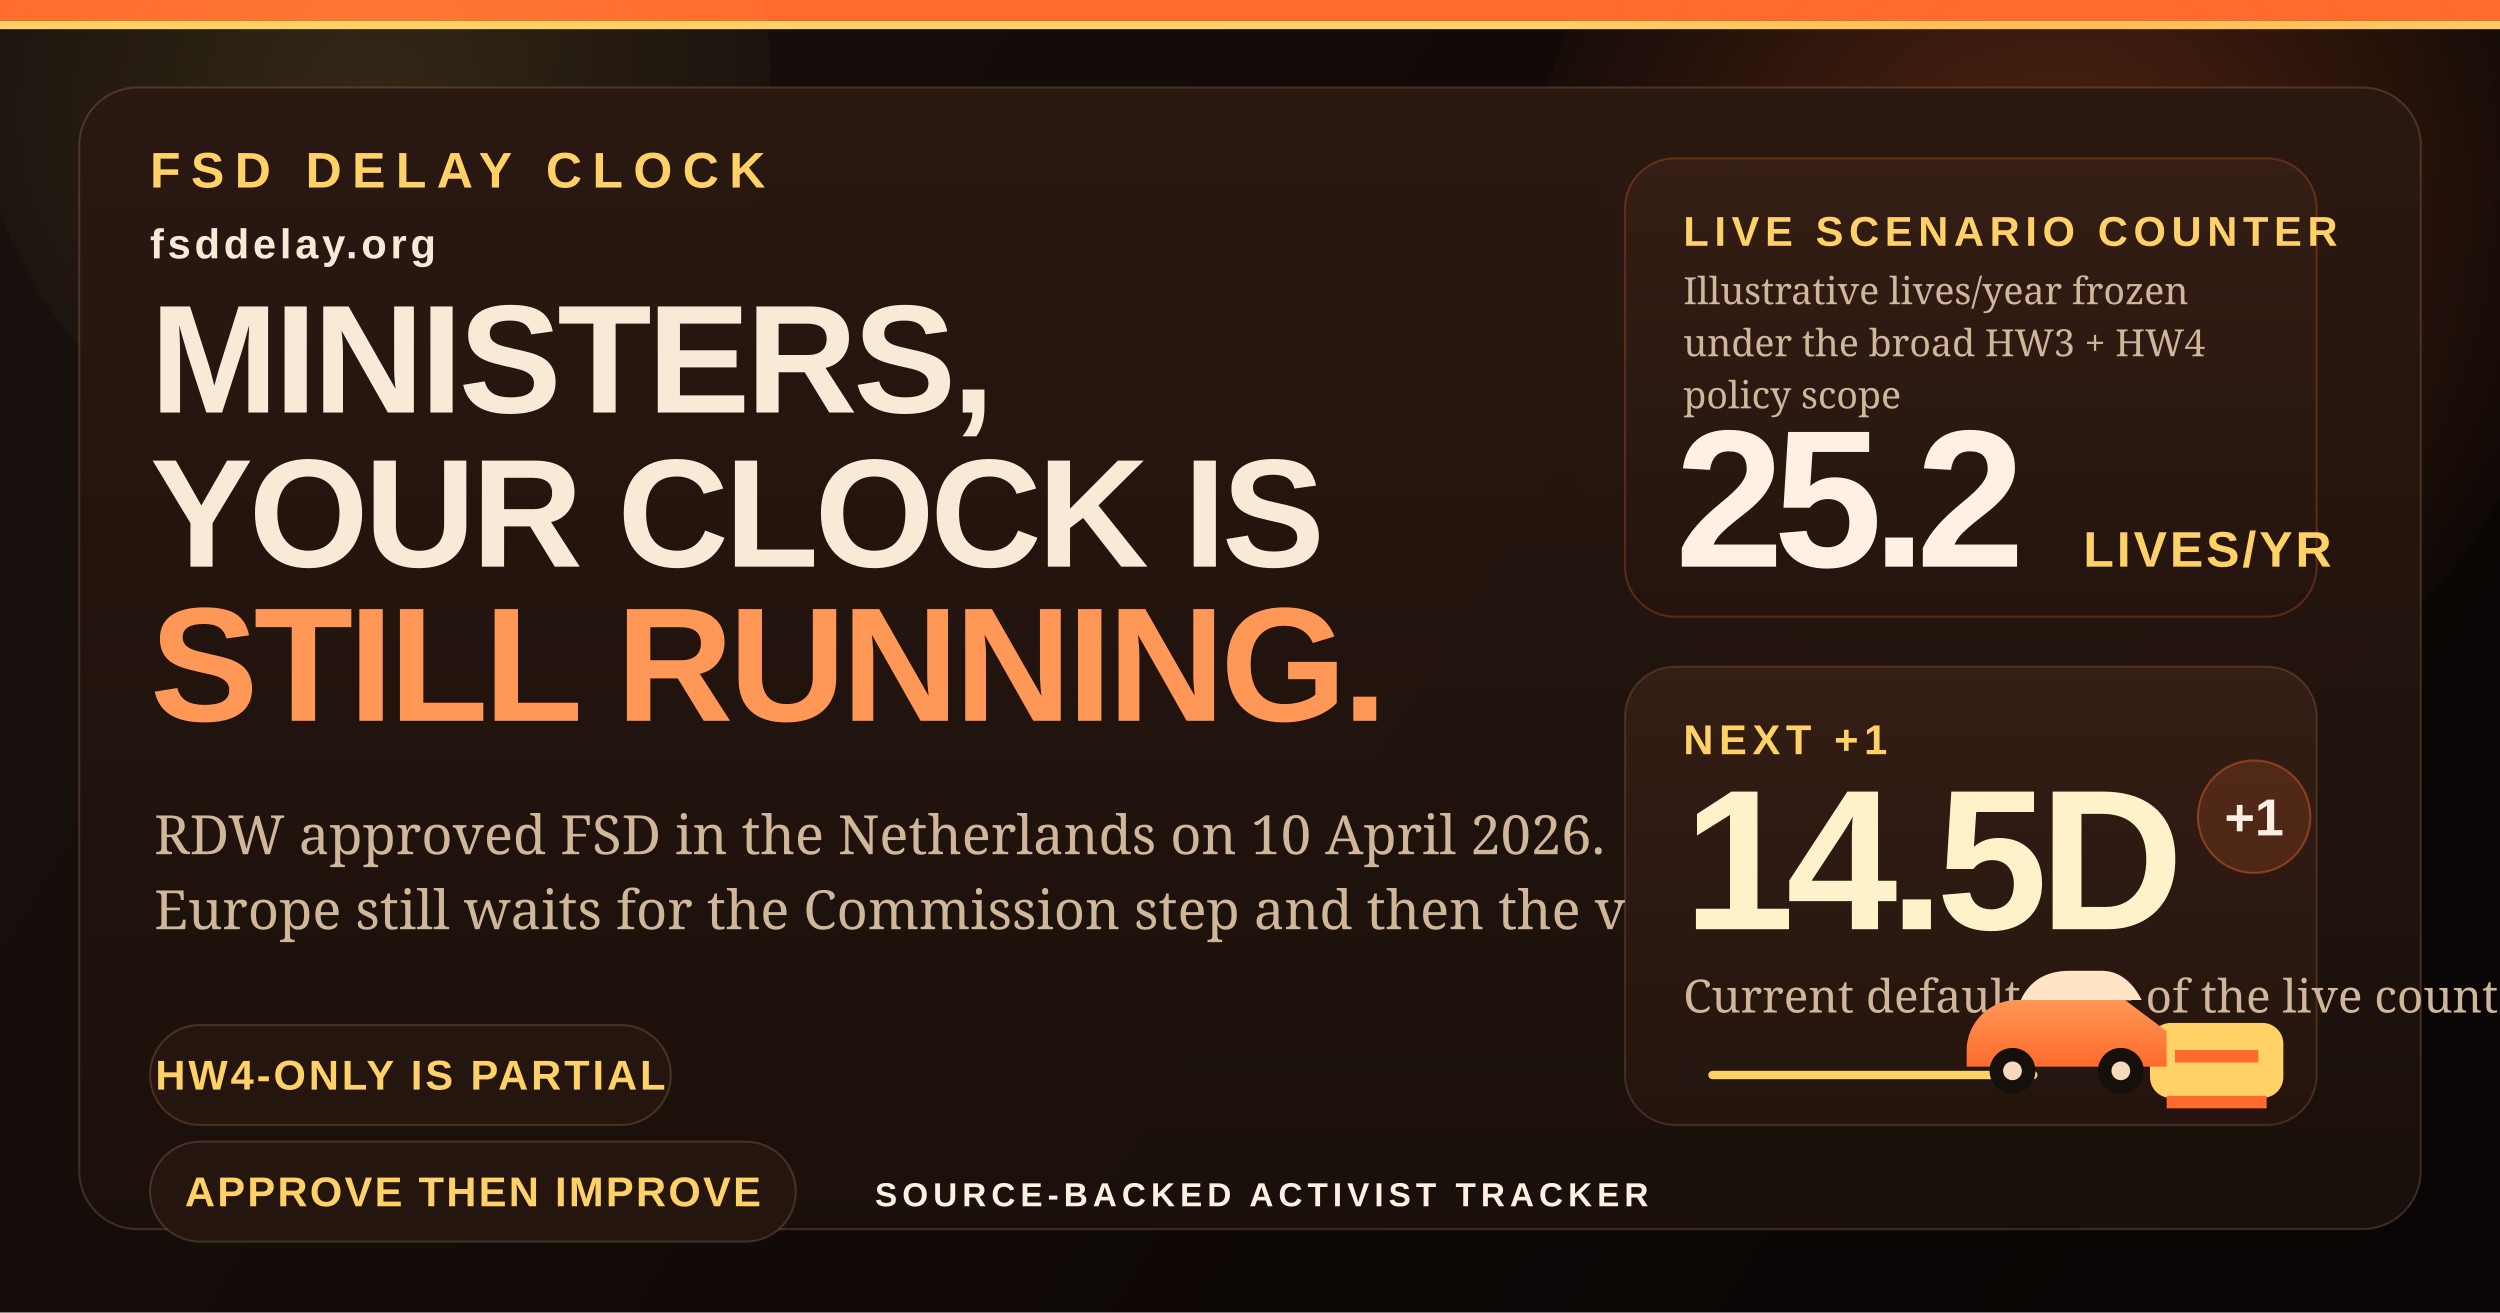
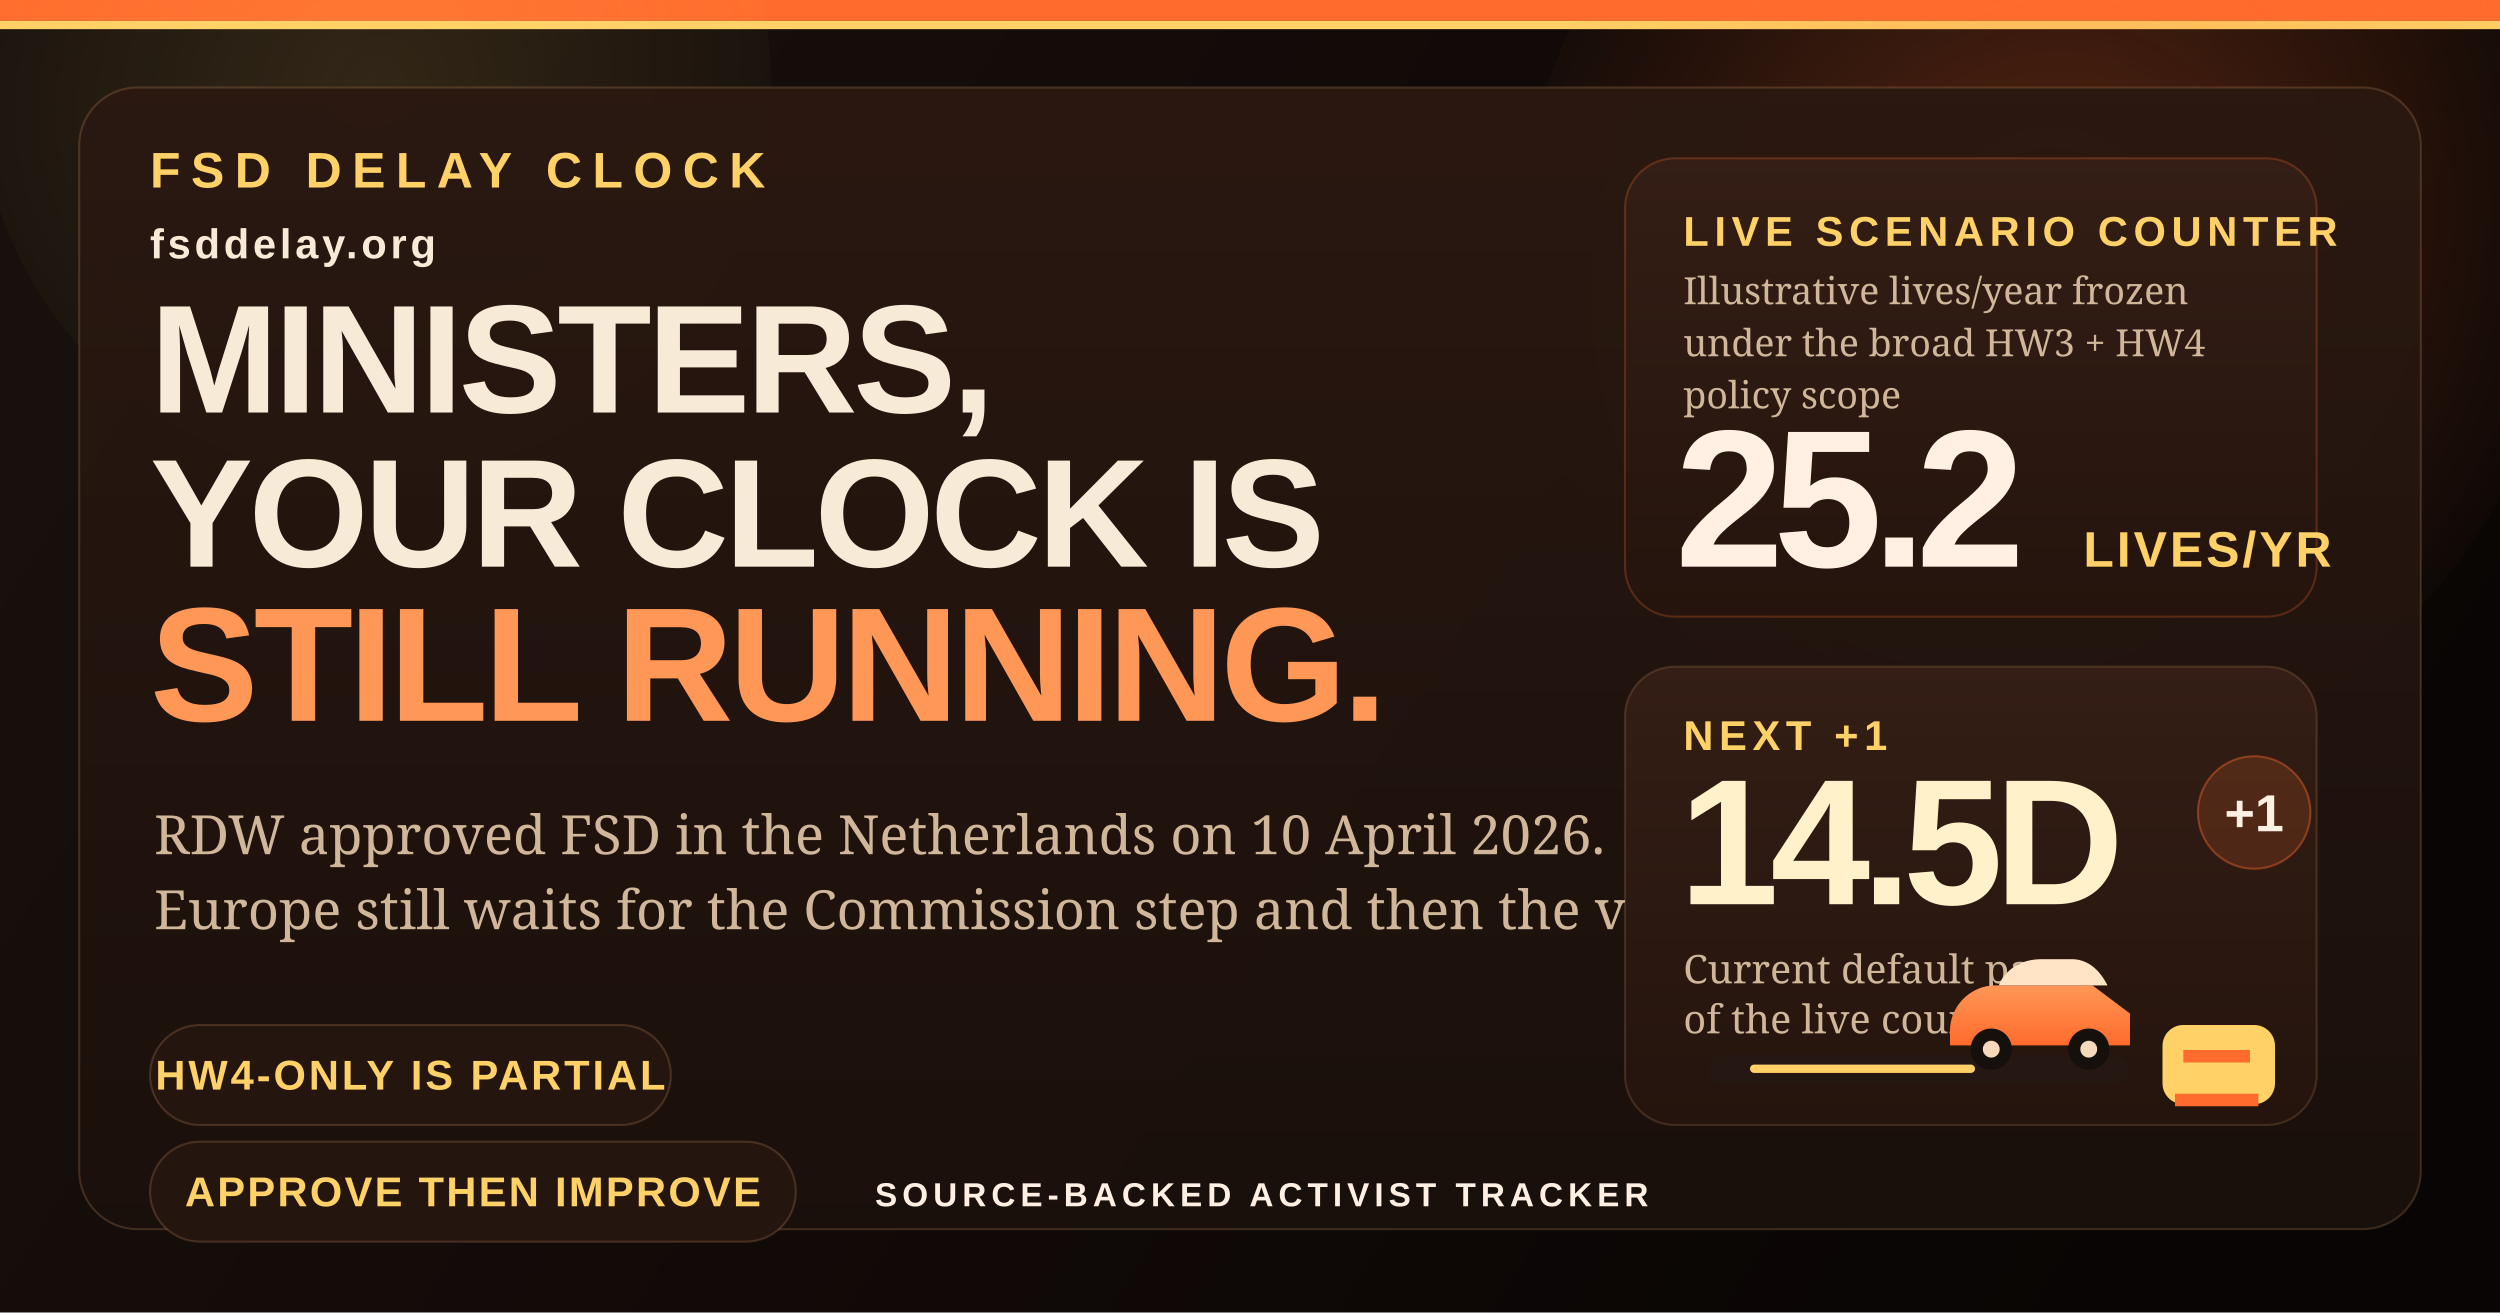
<svg xmlns="http://www.w3.org/2000/svg" width="1200" height="630" viewBox="0 0 1200 630" fill="none">
  <defs>
    <linearGradient id="bg" x1="120" y1="20" x2="1060" y2="610" gradientUnits="userSpaceOnUse">
      <stop stop-color="#17100C" />
      <stop offset="0.55" stop-color="#100907" />
      <stop offset="1" stop-color="#080504" />
    </linearGradient>
    <radialGradient id="glowA" cx="0" cy="0" r="1" gradientUnits="userSpaceOnUse" gradientTransform="translate(980 120) rotate(127) scale(300 270)">
      <stop stop-color="#FF6B2C" stop-opacity="0.3" />
      <stop offset="1" stop-color="#FF6B2C" stop-opacity="0" />
    </radialGradient>
    <radialGradient id="glowB" cx="0" cy="0" r="1" gradientUnits="userSpaceOnUse" gradientTransform="translate(180 40) rotate(72) scale(210 250)">
      <stop stop-color="#FFD166" stop-opacity="0.12" />
      <stop offset="1" stop-color="#FFD166" stop-opacity="0" />
    </radialGradient>
    <linearGradient id="panel" x1="600" y1="42" x2="600" y2="588" gradientUnits="userSpaceOnUse">
      <stop stop-color="#2A1811" stop-opacity="0.97" />
      <stop offset="1" stop-color="#1A100B" stop-opacity="0.97" />
    </linearGradient>
    <linearGradient id="card" x1="0" y1="0" x2="0" y2="1">
      <stop stop-color="#341E15" />
      <stop offset="1" stop-color="#24140D" />
    </linearGradient>
    <linearGradient id="carBody" x1="0" y1="0" x2="0" y2="1">
      <stop stop-color="#FF9756" />
      <stop offset="1" stop-color="#FF6B2C" />
    </linearGradient>
  </defs>
  <rect width="1200" height="630" fill="url(#bg)" />
  <rect width="1200" height="10" fill="#FF6B2C" />
  <rect y="10" width="1200" height="4" fill="#FFD166" />
  <circle cx="980" cy="120" r="250" fill="url(#glowA)" />
  <circle cx="180" cy="40" r="190" fill="url(#glowB)" />
  <rect x="38" y="42" width="1124" height="548" rx="28" fill="url(#panel)" stroke="#FFB780" stroke-opacity="0.18" />
  <text x="72" y="90" fill="#FFD166" font-family="Arial" font-size="24" font-weight="700" letter-spacing="5">FSD DELAY CLOCK</text>
  <text x="72" y="124" fill="#F7EAD7" font-family="Arial" font-size="20" font-weight="600" letter-spacing="1.8">fsddelay.org</text>
  <text x="72" y="198" fill="#F7EAD7" font-family="Arial" font-size="74" font-weight="900" letter-spacing="-2">MINISTERS,</text>
  <text x="72" y="272" fill="#F7EAD7" font-family="Arial" font-size="74" font-weight="900" letter-spacing="-2">YOUR CLOCK IS</text>
  <text x="72" y="346" fill="#FF9756" font-family="Arial" font-size="78" font-weight="900" letter-spacing="-2.2">STILL RUNNING.</text>
  <text x="74" y="410" fill="#D0B79A" font-family="Georgia" font-size="26">RDW approved FSD in the Netherlands on 10 April 2026.</text>
  <text x="74" y="446" fill="#D0B79A" font-family="Georgia" font-size="26">Europe still waits for the Commission step and then the vote.</text>
  <rect x="72" y="492" width="250" height="48" rx="24" fill="#24150F" stroke="#FFB780" stroke-opacity="0.18" />
  <text x="197" y="523" fill="#FFD166" font-family="Arial" font-size="20" font-weight="800" letter-spacing="1.4" text-anchor="middle">HW4-ONLY IS PARTIAL</text>
  <rect x="72" y="548" width="310" height="48" rx="24" fill="#24150F" stroke="#FFB780" stroke-opacity="0.18" />
  <text x="227" y="579" fill="#FFD166" font-family="Arial" font-size="20" font-weight="800" letter-spacing="1.1" text-anchor="middle">APPROVE THEN IMPROVE</text>
  <text x="420" y="579" fill="#FFF0E3" font-family="Arial" font-size="16" font-weight="700" letter-spacing="2.4">SOURCE-BACKED ACTIVIST TRACKER</text>
  <rect x="780" y="76" width="332" height="220" rx="24" fill="url(#card)" stroke="#FF6B2C" stroke-opacity="0.25" />
  <text x="808" y="118" fill="#FFD166" font-family="Arial" font-size="20" font-weight="800" letter-spacing="2.7">LIVE SCENARIO COUNTER</text>
  <text x="808" y="146" fill="#D0B79A" font-family="Georgia" font-size="18">Illustrative lives/year frozen</text>
  <text x="808" y="171" fill="#D0B79A" font-family="Georgia" font-size="18">under the broad HW3 + HW4</text>
  <text x="808" y="196" fill="#D0B79A" font-family="Georgia" font-size="18">policy scope</text>
  <text x="804" y="272" fill="#FFF0E3" font-family="Arial" font-size="94" font-weight="900" letter-spacing="-5">25.2</text>
  <text x="1000" y="272" fill="#FFD166" font-family="Arial" font-size="24" font-weight="800" letter-spacing="1.4">LIVES/YR</text>
  <rect x="780" y="320" width="332" height="220" rx="24" fill="url(#card)" stroke="#FFB780" stroke-opacity="0.16" />
-   <text x="808" y="362" fill="#FFD166" font-family="Arial" font-size="20" font-weight="800" letter-spacing="2.7">NEXT +1</text>
-   <text x="808" y="446" fill="#FFF2CB" font-family="Arial" font-size="96" font-weight="900" letter-spacing="-4">14.5D</text>
-   <text x="808" y="486" fill="#D0B79A" font-family="Georgia" font-size="22">Current default pace of the live counter</text>
-   <rect x="806" y="510" width="220" height="12" rx="6" fill="#251712" />
-   <rect x="820" y="514" width="158" height="4" rx="2" fill="#FFD166" />
-   <rect x="1032" y="491" width="64" height="36" rx="10" fill="#FFD166" />
-   <path d="M1044 507H1084" stroke="#FF6B2C" stroke-width="6" />
-   <path d="M1040 529H1088" stroke="#FF6B2C" stroke-width="6" />
-   <g transform="translate(944 470)">
+   <text x="808" y="360" fill="#FFD166" font-family="Arial" font-size="20" font-weight="800" letter-spacing="2.7">NEXT +1</text>
+   <text x="806" y="434" fill="#FFF2CB" font-family="Arial" font-size="86" font-weight="900" letter-spacing="-4">14.5D</text>
+   <text x="808" y="472" fill="#D0B79A" font-family="Georgia" font-size="19">Current default pace</text>
+   <text x="808" y="496" fill="#D0B79A" font-family="Georgia" font-size="19">of the live counter</text>
+   <rect x="820" y="506" width="202" height="14" rx="7" fill="#251712" />
+   <rect x="840" y="511" width="108" height="4" rx="2" fill="#FFD166" />
+   <rect x="1038" y="492" width="54" height="38" rx="10" fill="#FFD166" />
+   <path d="M1048 507H1080" stroke="#FF6B2C" stroke-width="6" />
+   <path d="M1044 528H1084" stroke="#FF6B2C" stroke-width="6" />
+   <g transform="translate(936 464) scale(0.9)">
    <path d="M0 34C0 21 11 10 24 10H76L96 25V42H0V34Z" fill="url(#carBody)" />
    <path d="M26 10C30 1 38 -4 49 -4H65C72 -4 79 0 84 10H26Z" fill="#FFE4C6" />
    <circle cx="22" cy="44" r="11" fill="#16100D" />
    <circle cx="74" cy="44" r="11" fill="#16100D" />
    <circle cx="22" cy="44" r="4.5" fill="#F6D9BA" />
    <circle cx="74" cy="44" r="4.5" fill="#F6D9BA" />
  </g>
-   <circle cx="1082" cy="392" r="27" fill="#FF6B2C" fill-opacity="0.16" stroke="#FF6B2C" stroke-opacity="0.4" />
-   <text x="1082" y="401" fill="#FFF0E3" font-family="Arial" font-size="25" font-weight="900" text-anchor="middle">+1</text>
+   <circle cx="1082" cy="390" r="27" fill="#FF6B2C" fill-opacity="0.16" stroke="#FF6B2C" stroke-opacity="0.4" />
+   <text x="1082" y="399" fill="#FFF0E3" font-family="Arial" font-size="25" font-weight="900" text-anchor="middle">+1</text>
</svg>
